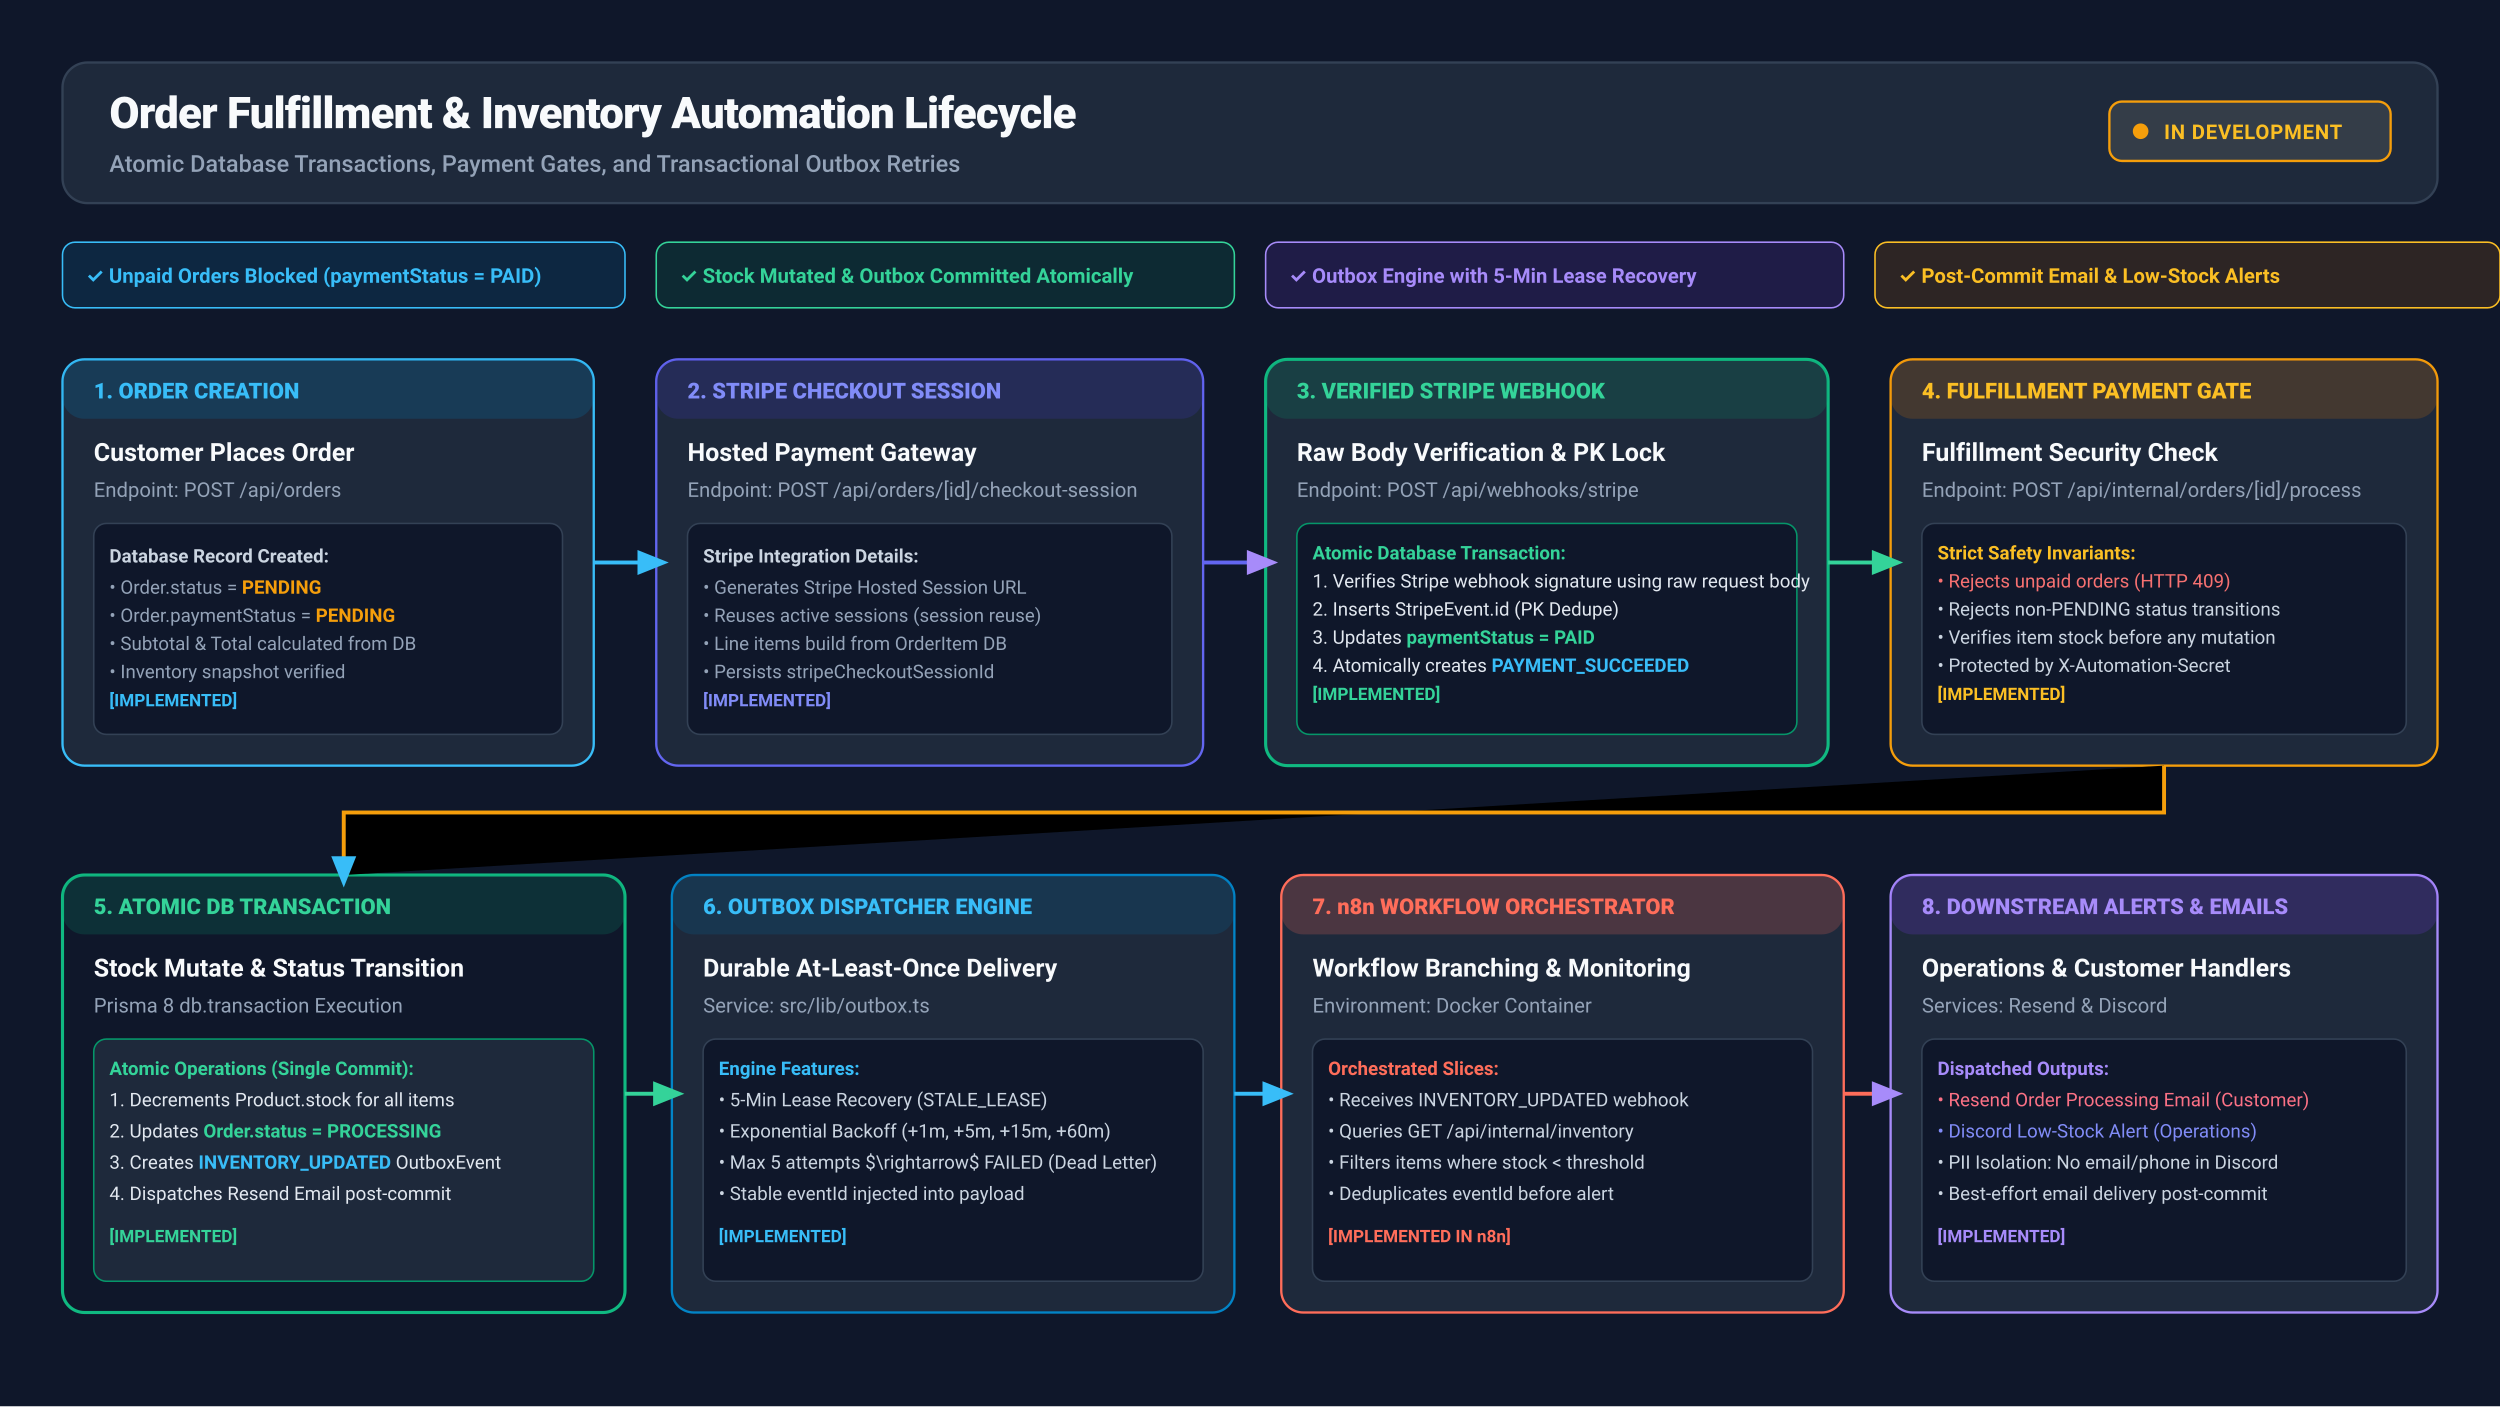
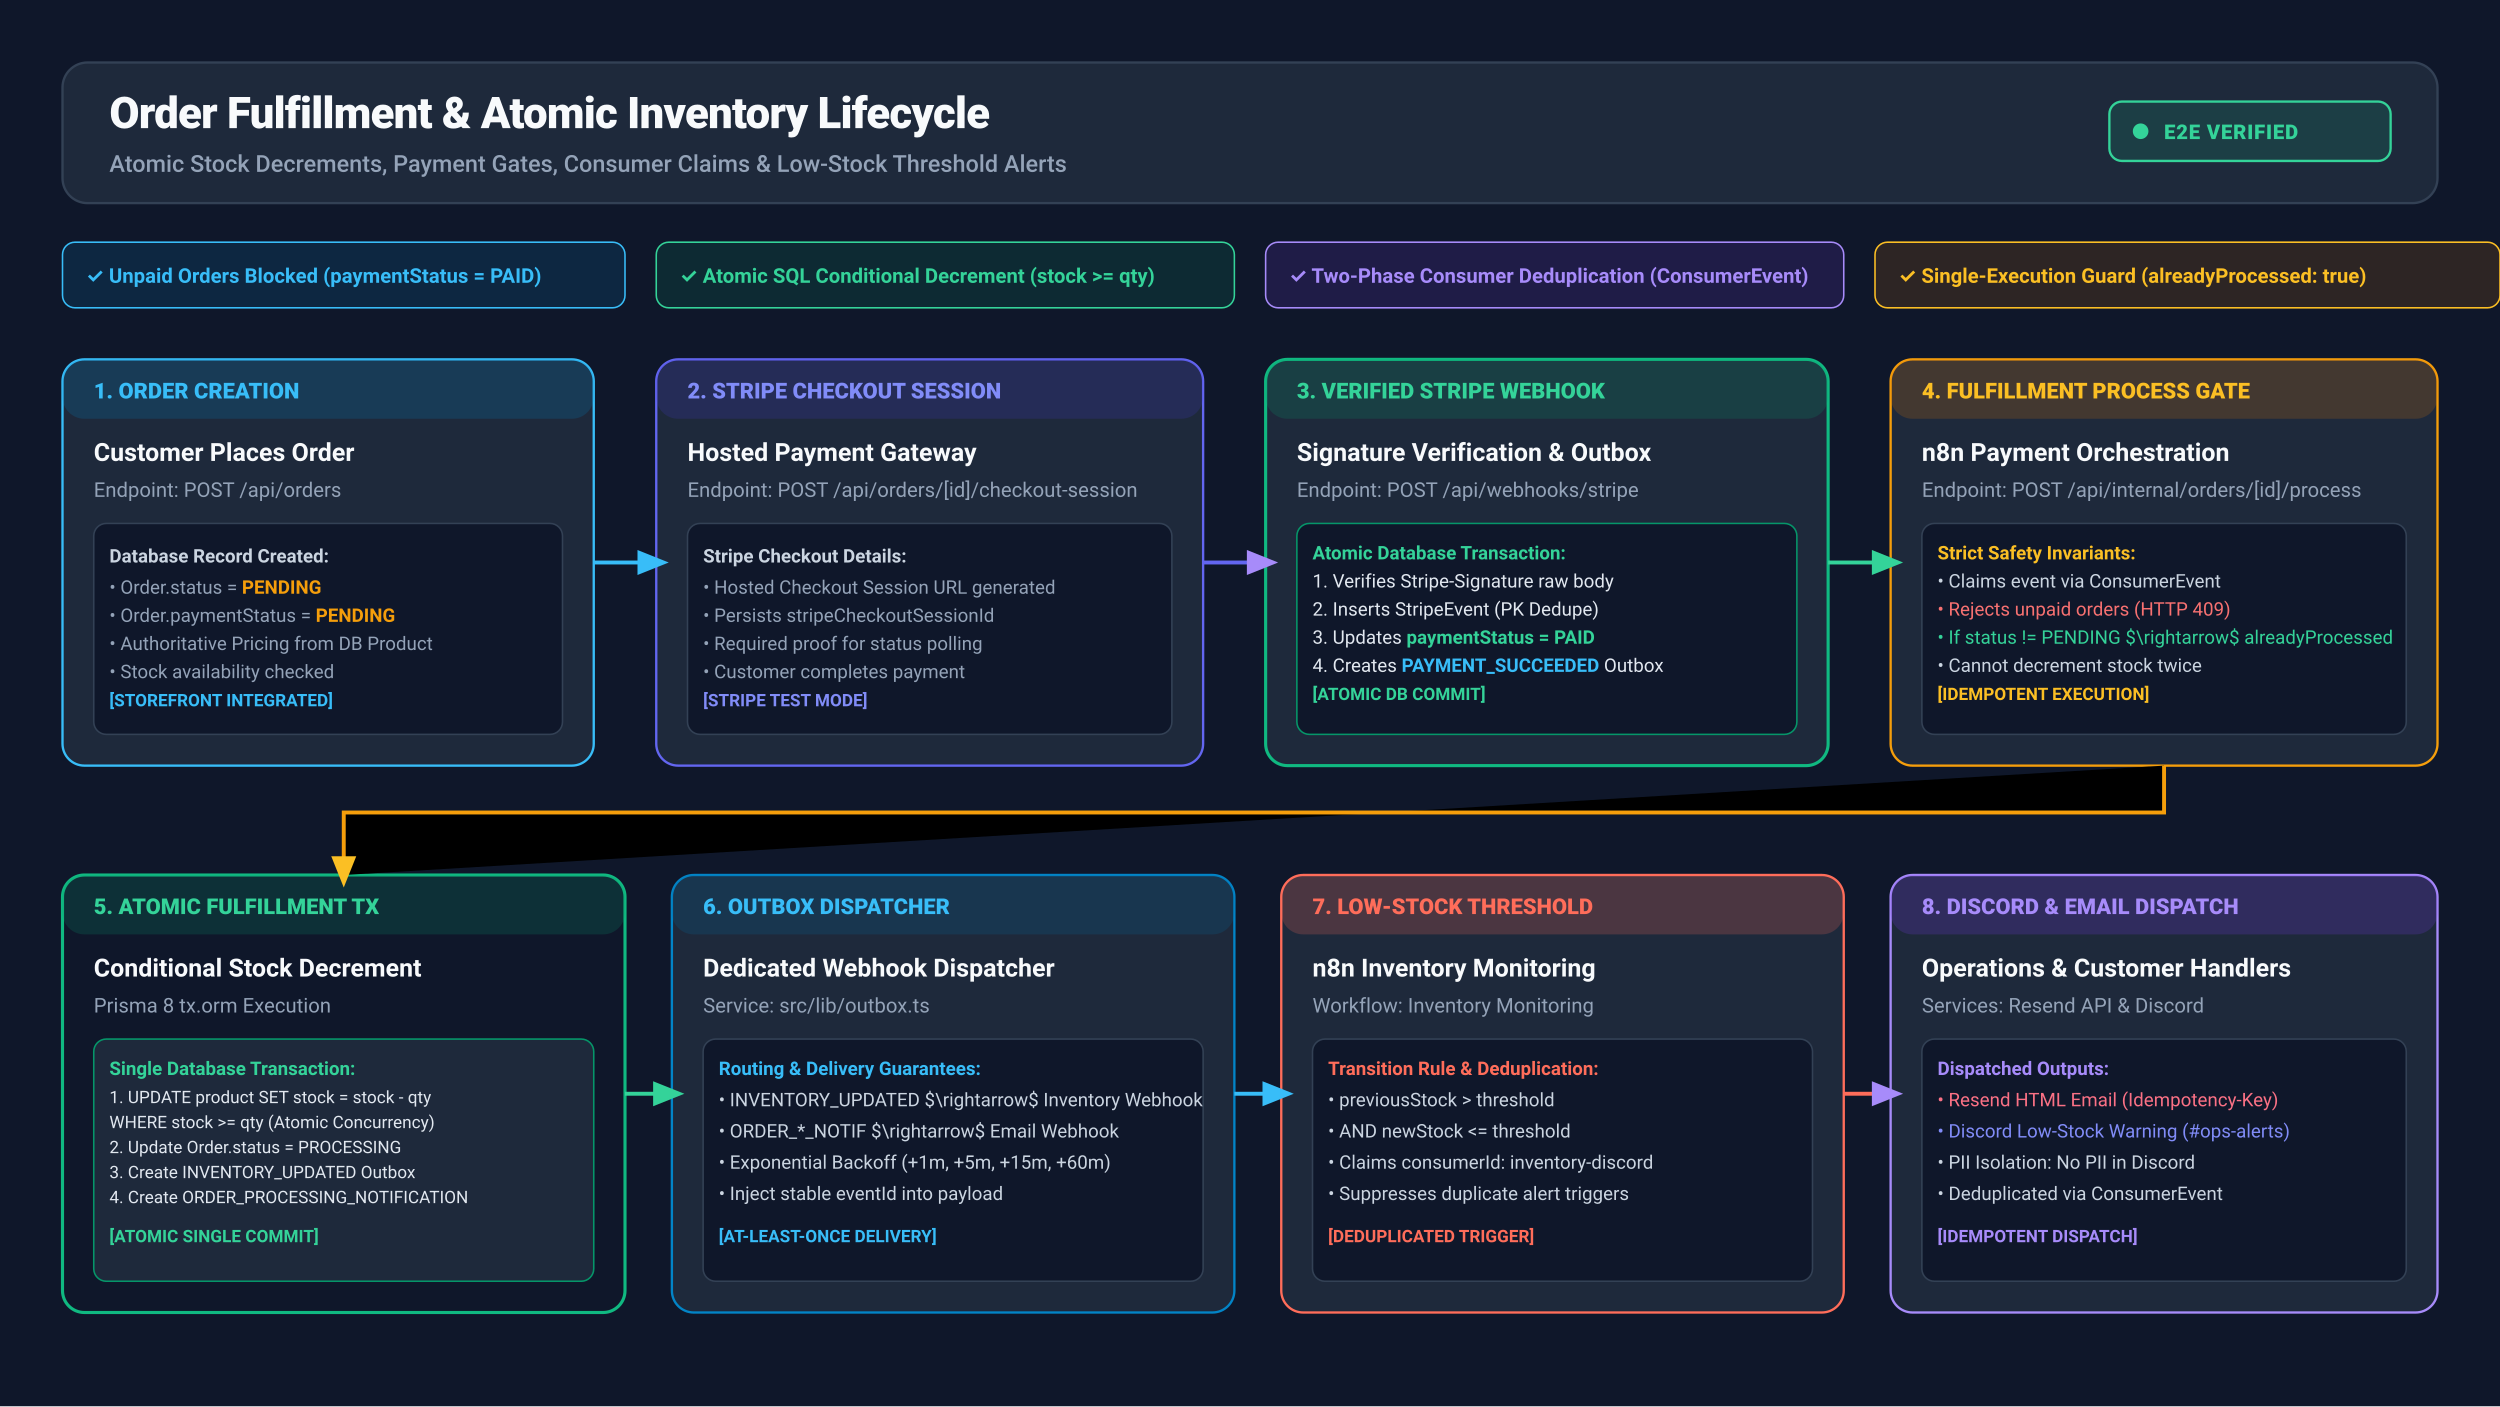
<svg xmlns="http://www.w3.org/2000/svg" viewBox="0 0 1600 900" width="1600" height="900" style="background:#0F172A; font-family: system-ui, -apple-system, BlinkMacSystemFont, 'Segoe UI', Roboto, sans-serif;">
  <defs>
    <marker id="arr-blue" viewBox="0 0 10 10" refX="6" refY="5" markerWidth="8" markerHeight="8" orient="auto-start-reverse">
      <path d="M 0 1 L 10 5 L 0 9 z" fill="#38BDF8" />
    </marker>
    <marker id="arr-green" viewBox="0 0 10 10" refX="6" refY="5" markerWidth="8" markerHeight="8" orient="auto-start-reverse">
      <path d="M 0 1 L 10 5 L 0 9 z" fill="#34D399" />
    </marker>
    <marker id="arr-purple" viewBox="0 0 10 10" refX="6" refY="5" markerWidth="8" markerHeight="8" orient="auto-start-reverse">
      <path d="M 0 1 L 10 5 L 0 9 z" fill="#A78BFA" />
    </marker>
-     <marker id="arr-red" viewBox="0 0 10 10" refX="6" refY="5" markerWidth="8" markerHeight="8" orient="auto-start-reverse">
-       <path d="M 0 1 L 10 5 L 0 9 z" fill="#F87171" />
+     <marker id="arr-amber" viewBox="0 0 10 10" refX="6" refY="5" markerWidth="8" markerHeight="8" orient="auto-start-reverse">
+       <path d="M 0 1 L 10 5 L 0 9 z" fill="#FBBF24" />
    </marker>
  </defs>
  <rect width="1600" height="900" fill="#0F172A" />
  <rect x="40" y="40" width="1520" height="90" rx="16" fill="#1E293B" stroke="#334155" stroke-width="1.5" />
-   <text x="70" y="82" fill="#F8FAFC" font-size="28" font-weight="800" letter-spacing="-0.5">Order Fulfillment &amp; Inventory Automation Lifecycle</text>
-   <text x="70" y="110" fill="#94A3B8" font-size="15" font-weight="500">Atomic Database Transactions, Payment Gates, and Transactional Outbox Retries</text>
-   <rect x="1350" y="65" width="180" height="38" rx="8" fill="#FEF3C7" fill-opacity="0.1" stroke="#F59E0B" stroke-width="1.5" />
-   <circle cx="1370" cy="84" r="5" fill="#F59E0B" />
-   <text x="1385" y="89" fill="#FBBF24" font-size="13" font-weight="700" letter-spacing="0.5">IN DEVELOPMENT</text>
+   <text x="70" y="82" fill="#F8FAFC" font-size="28" font-weight="800" letter-spacing="-0.5">Order Fulfillment &amp; Atomic Inventory Lifecycle</text>
+   <text x="70" y="110" fill="#94A3B8" font-size="15" font-weight="500">Atomic Stock Decrements, Payment Gates, Consumer Claims &amp; Low-Stock Threshold Alerts</text>
+   <rect x="1350" y="65" width="180" height="38" rx="8" fill="#10B981" fill-opacity="0.15" stroke="#34D399" stroke-width="1.5" />
+   <circle cx="1370" cy="84" r="5" fill="#34D399" />
+   <text x="1385" y="89" fill="#34D399" font-size="13" font-weight="800" letter-spacing="0.5">E2E VERIFIED</text>
  <g transform="translate(40, 155)">
    <rect width="360" height="42" rx="8" fill="#0284C7" fill-opacity="0.15" stroke="#38BDF8" stroke-width="1" />
    <text x="15" y="26" fill="#38BDF8" font-size="13" font-weight="700">✓ Unpaid Orders Blocked (paymentStatus = PAID)</text>
    <rect x="380" width="370" height="42" rx="8" fill="#059669" fill-opacity="0.15" stroke="#34D399" stroke-width="1" />
-     <text x="395" y="26" fill="#34D399" font-size="13" font-weight="700">✓ Stock Mutated &amp; Outbox Committed Atomically</text>
+     <text x="395" y="26" fill="#34D399" font-size="13" font-weight="700">✓ Atomic SQL Conditional Decrement (stock &gt;= qty)</text>
    <rect x="770" width="370" height="42" rx="8" fill="#7C3AED" fill-opacity="0.15" stroke="#A78BFA" stroke-width="1" />
-     <text x="785" y="26" fill="#A78BFA" font-size="13" font-weight="700">✓ Outbox Engine with 5-Min Lease Recovery</text>
+     <text x="785" y="26" fill="#A78BFA" font-size="13" font-weight="700">✓ Two-Phase Consumer Deduplication (ConsumerEvent)</text>
    <rect x="1160" width="400" height="42" rx="8" fill="#D97706" fill-opacity="0.15" stroke="#FBBF24" stroke-width="1" />
-     <text x="1175" y="26" fill="#FBBF24" font-size="13" font-weight="700">✓ Post-Commit Email &amp; Low-Stock Alerts</text>
+     <text x="1175" y="26" fill="#FBBF24" font-size="13" font-weight="700">✓ Single-Execution Guard (alreadyProcessed: true)</text>
  </g>
  <g transform="translate(40, 230)">
    <rect width="340" height="260" rx="14" fill="#1E293B" stroke="#38BDF8" stroke-width="1.5" />
    <rect width="340" height="38" rx="14" fill="#0284C7" fill-opacity="0.2" />
    <text x="20" y="25" fill="#38BDF8" font-size="14" font-weight="800">1. ORDER CREATION</text>
    <text x="20" y="65" fill="#F8FAFC" font-size="16" font-weight="700">Customer Places Order</text>
    <text x="20" y="88" fill="#94A3B8" font-size="13">Endpoint: POST /api/orders</text>
    <rect x="20" y="105" width="300" height="135" rx="8" fill="#0F172A" stroke="#334155" />
    <text x="30" y="130" fill="#CBD5E1" font-size="12" font-weight="600">Database Record Created:</text>
    <text x="30" y="150" fill="#94A3B8" font-size="12">• Order.status = <tspan fill="#F59E0B" font-weight="700">PENDING</tspan>
    </text>
    <text x="30" y="168" fill="#94A3B8" font-size="12">• Order.paymentStatus = <tspan fill="#F59E0B" font-weight="700">PENDING</tspan>
    </text>
-     <text x="30" y="186" fill="#94A3B8" font-size="12">• Subtotal &amp; Total calculated from DB</text>
-     <text x="30" y="204" fill="#94A3B8" font-size="12">• Inventory snapshot verified</text>
-     <text x="30" y="222" fill="#38BDF8" font-size="11" font-weight="700">[IMPLEMENTED]</text>
+     <text x="30" y="186" fill="#94A3B8" font-size="12">• Authoritative Pricing from DB Product</text>
+     <text x="30" y="204" fill="#94A3B8" font-size="12">• Stock availability checked</text>
+     <text x="30" y="222" fill="#38BDF8" font-size="11" font-weight="700">[STOREFRONT INTEGRATED]</text>
  </g>
  <g transform="translate(420, 230)">
    <rect width="350" height="260" rx="14" fill="#1E293B" stroke="#6366F1" stroke-width="1.5" />
    <rect width="350" height="38" rx="14" fill="#4338CA" fill-opacity="0.2" />
    <text x="20" y="25" fill="#818CF8" font-size="14" font-weight="800">2. STRIPE CHECKOUT SESSION</text>
    <text x="20" y="65" fill="#F8FAFC" font-size="16" font-weight="700">Hosted Payment Gateway</text>
    <text x="20" y="88" fill="#94A3B8" font-size="13">Endpoint: POST /api/orders/[id]/checkout-session</text>
    <rect x="20" y="105" width="310" height="135" rx="8" fill="#0F172A" stroke="#334155" />
-     <text x="30" y="130" fill="#CBD5E1" font-size="12" font-weight="600">Stripe Integration Details:</text>
-     <text x="30" y="150" fill="#94A3B8" font-size="12">• Generates Stripe Hosted Session URL</text>
-     <text x="30" y="168" fill="#94A3B8" font-size="12">• Reuses active sessions (session reuse)</text>
-     <text x="30" y="186" fill="#94A3B8" font-size="12">• Line items build from OrderItem DB</text>
-     <text x="30" y="204" fill="#94A3B8" font-size="12">• Persists stripeCheckoutSessionId</text>
-     <text x="30" y="222" fill="#818CF8" font-size="11" font-weight="700">[IMPLEMENTED]</text>
+     <text x="30" y="130" fill="#CBD5E1" font-size="12" font-weight="600">Stripe Checkout Details:</text>
+     <text x="30" y="150" fill="#94A3B8" font-size="12">• Hosted Checkout Session URL generated</text>
+     <text x="30" y="168" fill="#94A3B8" font-size="12">• Persists stripeCheckoutSessionId</text>
+     <text x="30" y="186" fill="#94A3B8" font-size="12">• Required proof for status polling</text>
+     <text x="30" y="204" fill="#94A3B8" font-size="12">• Customer completes payment</text>
+     <text x="30" y="222" fill="#818CF8" font-size="11" font-weight="700">[STRIPE TEST MODE]</text>
  </g>
  <g transform="translate(810, 230)">
    <rect width="360" height="260" rx="14" fill="#1E293B" stroke="#10B981" stroke-width="2" />
    <rect width="360" height="38" rx="14" fill="#059669" fill-opacity="0.2" />
    <text x="20" y="25" fill="#34D399" font-size="14" font-weight="800">3. VERIFIED STRIPE WEBHOOK</text>
-     <text x="20" y="65" fill="#F8FAFC" font-size="16" font-weight="700">Raw Body Verification &amp; PK Lock</text>
+     <text x="20" y="65" fill="#F8FAFC" font-size="16" font-weight="700">Signature Verification &amp; Outbox</text>
    <text x="20" y="88" fill="#94A3B8" font-size="13">Endpoint: POST /api/webhooks/stripe</text>
    <rect x="20" y="105" width="320" height="135" rx="8" fill="#0F172A" stroke="#059669" />
    <text x="30" y="128" fill="#34D399" font-size="12" font-weight="700">Atomic Database Transaction:</text>
-     <text x="30" y="146" fill="#E2E8F0" font-size="12">1. Verifies Stripe webhook signature using raw request body</text>
-     <text x="30" y="164" fill="#E2E8F0" font-size="12">2. Inserts StripeEvent.id (PK Dedupe)</text>
+     <text x="30" y="146" fill="#E2E8F0" font-size="12">1. Verifies Stripe-Signature raw body</text>
+     <text x="30" y="164" fill="#E2E8F0" font-size="12">2. Inserts StripeEvent (PK Dedupe)</text>
    <text x="30" y="182" fill="#E2E8F0" font-size="12">3. Updates <tspan fill="#34D399" font-weight="700">paymentStatus = PAID</tspan>
    </text>
-     <text x="30" y="200" fill="#E2E8F0" font-size="12">4. Atomically creates <tspan fill="#38BDF8" font-weight="700">PAYMENT_SUCCEEDED</tspan>
-     </text>
-     <text x="30" y="218" fill="#34D399" font-size="11" font-weight="700">[IMPLEMENTED]</text>
+     <text x="30" y="200" fill="#E2E8F0" font-size="12">4. Creates <tspan fill="#38BDF8" font-weight="700">PAYMENT_SUCCEEDED</tspan> Outbox</text>
+     <text x="30" y="218" fill="#34D399" font-size="11" font-weight="700">[ATOMIC DB COMMIT]</text>
  </g>
  <g transform="translate(1210, 230)">
    <rect width="350" height="260" rx="14" fill="#1E293B" stroke="#F59E0B" stroke-width="1.5" />
    <rect width="350" height="38" rx="14" fill="#D97706" fill-opacity="0.2" />
-     <text x="20" y="25" fill="#FBBF24" font-size="14" font-weight="800">4. FULFILLMENT PAYMENT GATE</text>
-     <text x="20" y="65" fill="#F8FAFC" font-size="16" font-weight="700">Fulfillment Security Check</text>
+     <text x="20" y="25" fill="#FBBF24" font-size="14" font-weight="800">4. FULFILLMENT PROCESS GATE</text>
+     <text x="20" y="65" fill="#F8FAFC" font-size="16" font-weight="700">n8n Payment Orchestration</text>
    <text x="20" y="88" fill="#94A3B8" font-size="13">Endpoint: POST /api/internal/orders/[id]/process</text>
    <rect x="20" y="105" width="310" height="135" rx="8" fill="#0F172A" stroke="#334155" />
    <text x="30" y="128" fill="#FBBF24" font-size="12" font-weight="700">Strict Safety Invariants:</text>
-     <text x="30" y="146" fill="#F87171" font-size="12">• Rejects unpaid orders (HTTP 409)</text>
-     <text x="30" y="164" fill="#CBD5E1" font-size="12">• Rejects non-PENDING status transitions</text>
-     <text x="30" y="182" fill="#CBD5E1" font-size="12">• Verifies item stock before any mutation</text>
-     <text x="30" y="200" fill="#CBD5E1" font-size="12">• Protected by X-Automation-Secret</text>
-     <text x="30" y="218" fill="#FBBF24" font-size="11" font-weight="700">[IMPLEMENTED]</text>
+     <text x="30" y="146" fill="#CBD5E1" font-size="12">• Claims event via ConsumerEvent</text>
+     <text x="30" y="164" fill="#F87171" font-size="12">• Rejects unpaid orders (HTTP 409)</text>
+     <text x="30" y="182" fill="#34D399" font-size="12">• If status != PENDING $\rightarrow$ alreadyProcessed</text>
+     <text x="30" y="200" fill="#CBD5E1" font-size="12">• Cannot decrement stock twice</text>
+     <text x="30" y="218" fill="#FBBF24" font-size="11" font-weight="700">[IDEMPOTENT EXECUTION]</text>
  </g>
  <g transform="translate(40, 560)">
    <rect width="360" height="280" rx="14" fill="#0F172A" stroke="#10B981" stroke-width="2" />
    <rect width="360" height="38" rx="14" fill="#059669" fill-opacity="0.2" />
-     <text x="20" y="25" fill="#34D399" font-size="14" font-weight="800">5. ATOMIC DB TRANSACTION</text>
-     <text x="20" y="65" fill="#F8FAFC" font-size="16" font-weight="700">Stock Mutate &amp; Status Transition</text>
-     <text x="20" y="88" fill="#94A3B8" font-size="13">Prisma 8 db.transaction Execution</text>
+     <text x="20" y="25" fill="#34D399" font-size="14" font-weight="800">5. ATOMIC FULFILLMENT TX</text>
+     <text x="20" y="65" fill="#F8FAFC" font-size="16" font-weight="700">Conditional Stock Decrement</text>
+     <text x="20" y="88" fill="#94A3B8" font-size="13">Prisma 8 tx.orm Execution</text>
    <rect x="20" y="105" width="320" height="155" rx="8" fill="#1E293B" stroke="#059669" />
-     <text x="30" y="128" fill="#34D399" font-size="12" font-weight="700">Atomic Operations (Single Commit):</text>
-     <text x="30" y="148" fill="#E2E8F0" font-size="12">1. Decrements Product.stock for all items</text>
-     <text x="30" y="168" fill="#E2E8F0" font-size="12">2. Updates <tspan fill="#34D399" font-weight="700">Order.status = PROCESSING</tspan>
-     </text>
-     <text x="30" y="188" fill="#E2E8F0" font-size="12">3. Creates <tspan fill="#38BDF8" font-weight="700">INVENTORY_UPDATED</tspan> OutboxEvent</text>
-     <text x="30" y="208" fill="#E2E8F0" font-size="12">4. Dispatches Resend Email post-commit</text>
-     <text x="30" y="235" fill="#34D399" font-size="11" font-weight="700">[IMPLEMENTED]</text>
+     <text x="30" y="128" fill="#34D399" font-size="12" font-weight="700">Single Database Transaction:</text>
+     <text x="30" y="146" fill="#E2E8F0" font-size="11">1. UPDATE product SET stock = stock - qty</text>
+     <text x="30" y="162" fill="#E2E8F0" font-size="11">   WHERE stock &gt;= qty (Atomic Concurrency)</text>
+     <text x="30" y="178" fill="#E2E8F0" font-size="11">2. Update Order.status = PROCESSING</text>
+     <text x="30" y="194" fill="#E2E8F0" font-size="11">3. Create INVENTORY_UPDATED Outbox</text>
+     <text x="30" y="210" fill="#E2E8F0" font-size="11">4. Create ORDER_PROCESSING_NOTIFICATION</text>
+     <text x="30" y="235" fill="#34D399" font-size="11" font-weight="700">[ATOMIC SINGLE COMMIT]</text>
  </g>
  <g transform="translate(430, 560)">
    <rect width="360" height="280" rx="14" fill="#1E293B" stroke="#0284C7" stroke-width="1.5" />
    <rect width="360" height="38" rx="14" fill="#0369A1" fill-opacity="0.2" />
-     <text x="20" y="25" fill="#38BDF8" font-size="14" font-weight="800">6. OUTBOX DISPATCHER ENGINE</text>
-     <text x="20" y="65" fill="#F8FAFC" font-size="16" font-weight="700">Durable At-Least-Once Delivery</text>
+     <text x="20" y="25" fill="#38BDF8" font-size="14" font-weight="800">6. OUTBOX DISPATCHER</text>
+     <text x="20" y="65" fill="#F8FAFC" font-size="16" font-weight="700">Dedicated Webhook Dispatcher</text>
    <text x="20" y="88" fill="#94A3B8" font-size="13">Service: src/lib/outbox.ts</text>
    <rect x="20" y="105" width="320" height="155" rx="8" fill="#0F172A" stroke="#334155" />
-     <text x="30" y="128" fill="#38BDF8" font-size="12" font-weight="700">Engine Features:</text>
-     <text x="30" y="148" fill="#CBD5E1" font-size="12">• 5-Min Lease Recovery (STALE_LEASE)</text>
-     <text x="30" y="168" fill="#CBD5E1" font-size="12">• Exponential Backoff (+1m, +5m, +15m, +60m)</text>
-     <text x="30" y="188" fill="#CBD5E1" font-size="12">• Max 5 attempts $\rightarrow$ FAILED (Dead Letter)</text>
-     <text x="30" y="208" fill="#CBD5E1" font-size="12">• Stable eventId injected into payload</text>
-     <text x="30" y="235" fill="#38BDF8" font-size="11" font-weight="700">[IMPLEMENTED]</text>
+     <text x="30" y="128" fill="#38BDF8" font-size="12" font-weight="700">Routing &amp; Delivery Guarantees:</text>
+     <text x="30" y="148" fill="#CBD5E1" font-size="12">• INVENTORY_UPDATED $\rightarrow$ Inventory Webhook</text>
+     <text x="30" y="168" fill="#CBD5E1" font-size="12">• ORDER_*_NOTIF $\rightarrow$ Email Webhook</text>
+     <text x="30" y="188" fill="#CBD5E1" font-size="12">• Exponential Backoff (+1m, +5m, +15m, +60m)</text>
+     <text x="30" y="208" fill="#CBD5E1" font-size="12">• Inject stable eventId into payload</text>
+     <text x="30" y="235" fill="#38BDF8" font-size="11" font-weight="700">[AT-LEAST-ONCE DELIVERY]</text>
  </g>
  <g transform="translate(820, 560)">
    <rect width="360" height="280" rx="14" fill="#1E293B" stroke="#FF6D5A" stroke-width="1.5" />
    <rect width="360" height="38" rx="14" fill="#FF6D5A" fill-opacity="0.2" />
-     <text x="20" y="25" fill="#FF6D5A" font-size="14" font-weight="800">7. n8n WORKFLOW ORCHESTRATOR</text>
-     <text x="20" y="65" fill="#F8FAFC" font-size="16" font-weight="700">Workflow Branching &amp; Monitoring</text>
-     <text x="20" y="88" fill="#94A3B8" font-size="13">Environment: Docker Container</text>
+     <text x="20" y="25" fill="#FF6D5A" font-size="14" font-weight="800">7. LOW-STOCK THRESHOLD</text>
+     <text x="20" y="65" fill="#F8FAFC" font-size="16" font-weight="700">n8n Inventory Monitoring</text>
+     <text x="20" y="88" fill="#94A3B8" font-size="13">Workflow: Inventory Monitoring</text>
    <rect x="20" y="105" width="320" height="155" rx="8" fill="#0F172A" stroke="#334155" />
-     <text x="30" y="128" fill="#FF6D5A" font-size="12" font-weight="700">Orchestrated Slices:</text>
-     <text x="30" y="148" fill="#CBD5E1" font-size="12">• Receives INVENTORY_UPDATED webhook</text>
-     <text x="30" y="168" fill="#CBD5E1" font-size="12">• Queries GET /api/internal/inventory</text>
-     <text x="30" y="188" fill="#CBD5E1" font-size="12">• Filters items where stock &lt; threshold</text>
-     <text x="30" y="208" fill="#CBD5E1" font-size="12">• Deduplicates eventId before alert</text>
-     <text x="30" y="235" fill="#FF6D5A" font-size="11" font-weight="700">[IMPLEMENTED IN n8n]</text>
+     <text x="30" y="128" fill="#FF6D5A" font-size="12" font-weight="700">Transition Rule &amp; Deduplication:</text>
+     <text x="30" y="148" fill="#CBD5E1" font-size="12">• previousStock &gt; threshold</text>
+     <text x="30" y="168" fill="#CBD5E1" font-size="12">• AND newStock &lt;= threshold</text>
+     <text x="30" y="188" fill="#CBD5E1" font-size="12">• Claims consumerId: inventory-discord</text>
+     <text x="30" y="208" fill="#CBD5E1" font-size="12">• Suppresses duplicate alert triggers</text>
+     <text x="30" y="235" fill="#FF6D5A" font-size="11" font-weight="700">[DEDUPLICATED TRIGGER]</text>
  </g>
  <g transform="translate(1210, 560)">
    <rect width="350" height="280" rx="14" fill="#1E293B" stroke="#A78BFA" stroke-width="1.5" />
    <rect width="350" height="38" rx="14" fill="#7C3AED" fill-opacity="0.2" />
-     <text x="20" y="25" fill="#A78BFA" font-size="14" font-weight="800">8. DOWNSTREAM ALERTS &amp; EMAILS</text>
+     <text x="20" y="25" fill="#A78BFA" font-size="14" font-weight="800">8. DISCORD &amp; EMAIL DISPATCH</text>
    <text x="20" y="65" fill="#F8FAFC" font-size="16" font-weight="700">Operations &amp; Customer Handlers</text>
-     <text x="20" y="88" fill="#94A3B8" font-size="13">Services: Resend &amp; Discord</text>
+     <text x="20" y="88" fill="#94A3B8" font-size="13">Services: Resend API &amp; Discord</text>
    <rect x="20" y="105" width="310" height="155" rx="8" fill="#0F172A" stroke="#334155" />
    <text x="30" y="128" fill="#A78BFA" font-size="12" font-weight="700">Dispatched Outputs:</text>
-     <text x="30" y="148" fill="#FB7185" font-size="12">• Resend Order Processing Email (Customer)</text>
-     <text x="30" y="168" fill="#818CF8" font-size="12">• Discord Low-Stock Alert (Operations)</text>
-     <text x="30" y="188" fill="#CBD5E1" font-size="12">• PII Isolation: No email/phone in Discord</text>
-     <text x="30" y="208" fill="#CBD5E1" font-size="12">• Best-effort email delivery post-commit</text>
-     <text x="30" y="235" fill="#A78BFA" font-size="11" font-weight="700">[IMPLEMENTED]</text>
+     <text x="30" y="148" fill="#FB7185" font-size="12">• Resend HTML Email (Idempotency-Key)</text>
+     <text x="30" y="168" fill="#818CF8" font-size="12">• Discord Low-Stock Warning (#ops-alerts)</text>
+     <text x="30" y="188" fill="#CBD5E1" font-size="12">• PII Isolation: No PII in Discord</text>
+     <text x="30" y="208" fill="#CBD5E1" font-size="12">• Deduplicated via ConsumerEvent</text>
+     <text x="30" y="235" fill="#A78BFA" font-size="11" font-weight="700">[IDEMPOTENT DISPATCH]</text>
  </g>
  <path d="M 380 360 L 420 360" stroke="#38BDF8" stroke-width="2.5" marker-end="url(#arr-blue)" />
  <path d="M 770 360 L 810 360" stroke="#6366F1" stroke-width="2.5" marker-end="url(#arr-purple)" />
  <path d="M 1170 360 L 1210 360" stroke="#34D399" stroke-width="2.5" marker-end="url(#arr-green)" />
-   <path d="M 1385 490 L 1385 520 L 220 520 L 220 560" stroke="#F59E0B" stroke-width="2.5" marker-end="url(#arr-blue)" />
+   <path d="M 1385 490 L 1385 520 L 220 520 L 220 560" stroke="#F59E0B" stroke-width="2.5" marker-end="url(#arr-amber)" />
  <path d="M 400 700 L 430 700" stroke="#34D399" stroke-width="2.5" marker-end="url(#arr-green)" />
  <path d="M 790 700 L 820 700" stroke="#38BDF8" stroke-width="2.5" marker-end="url(#arr-blue)" />
  <path d="M 1180 700 L 1210 700" stroke="#FF6D5A" stroke-width="2.5" marker-end="url(#arr-purple)" />
</svg>
